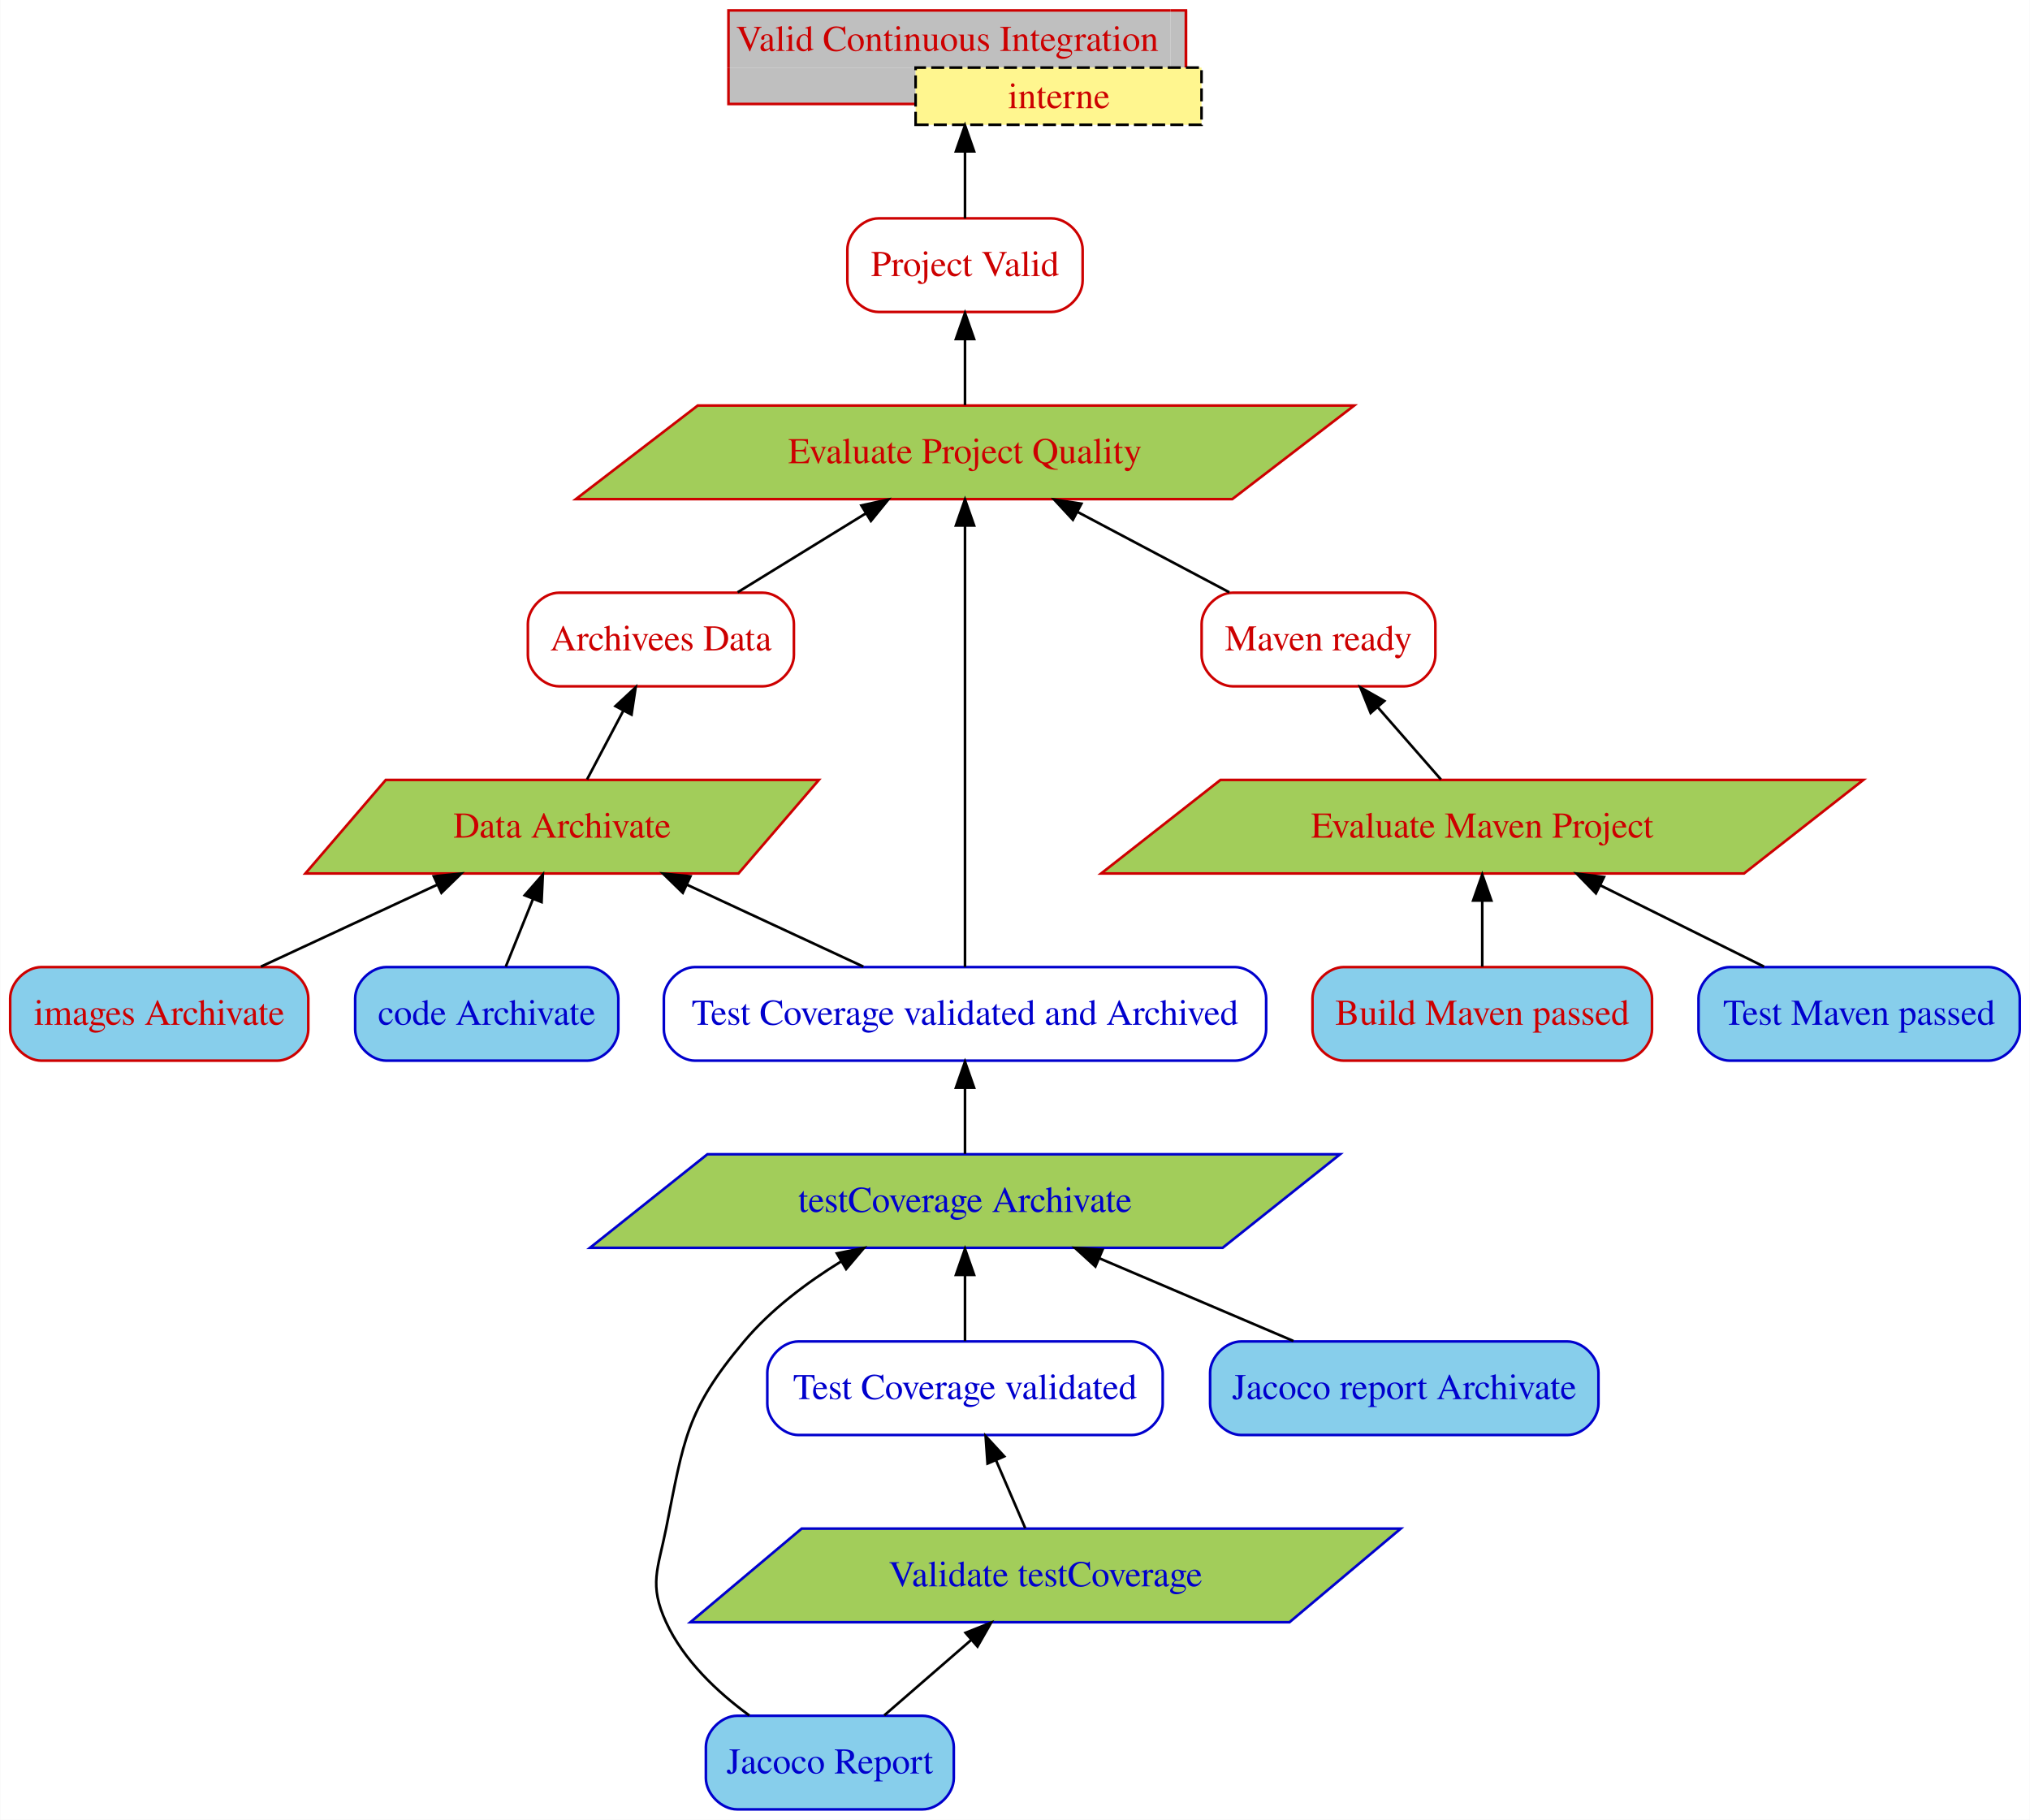
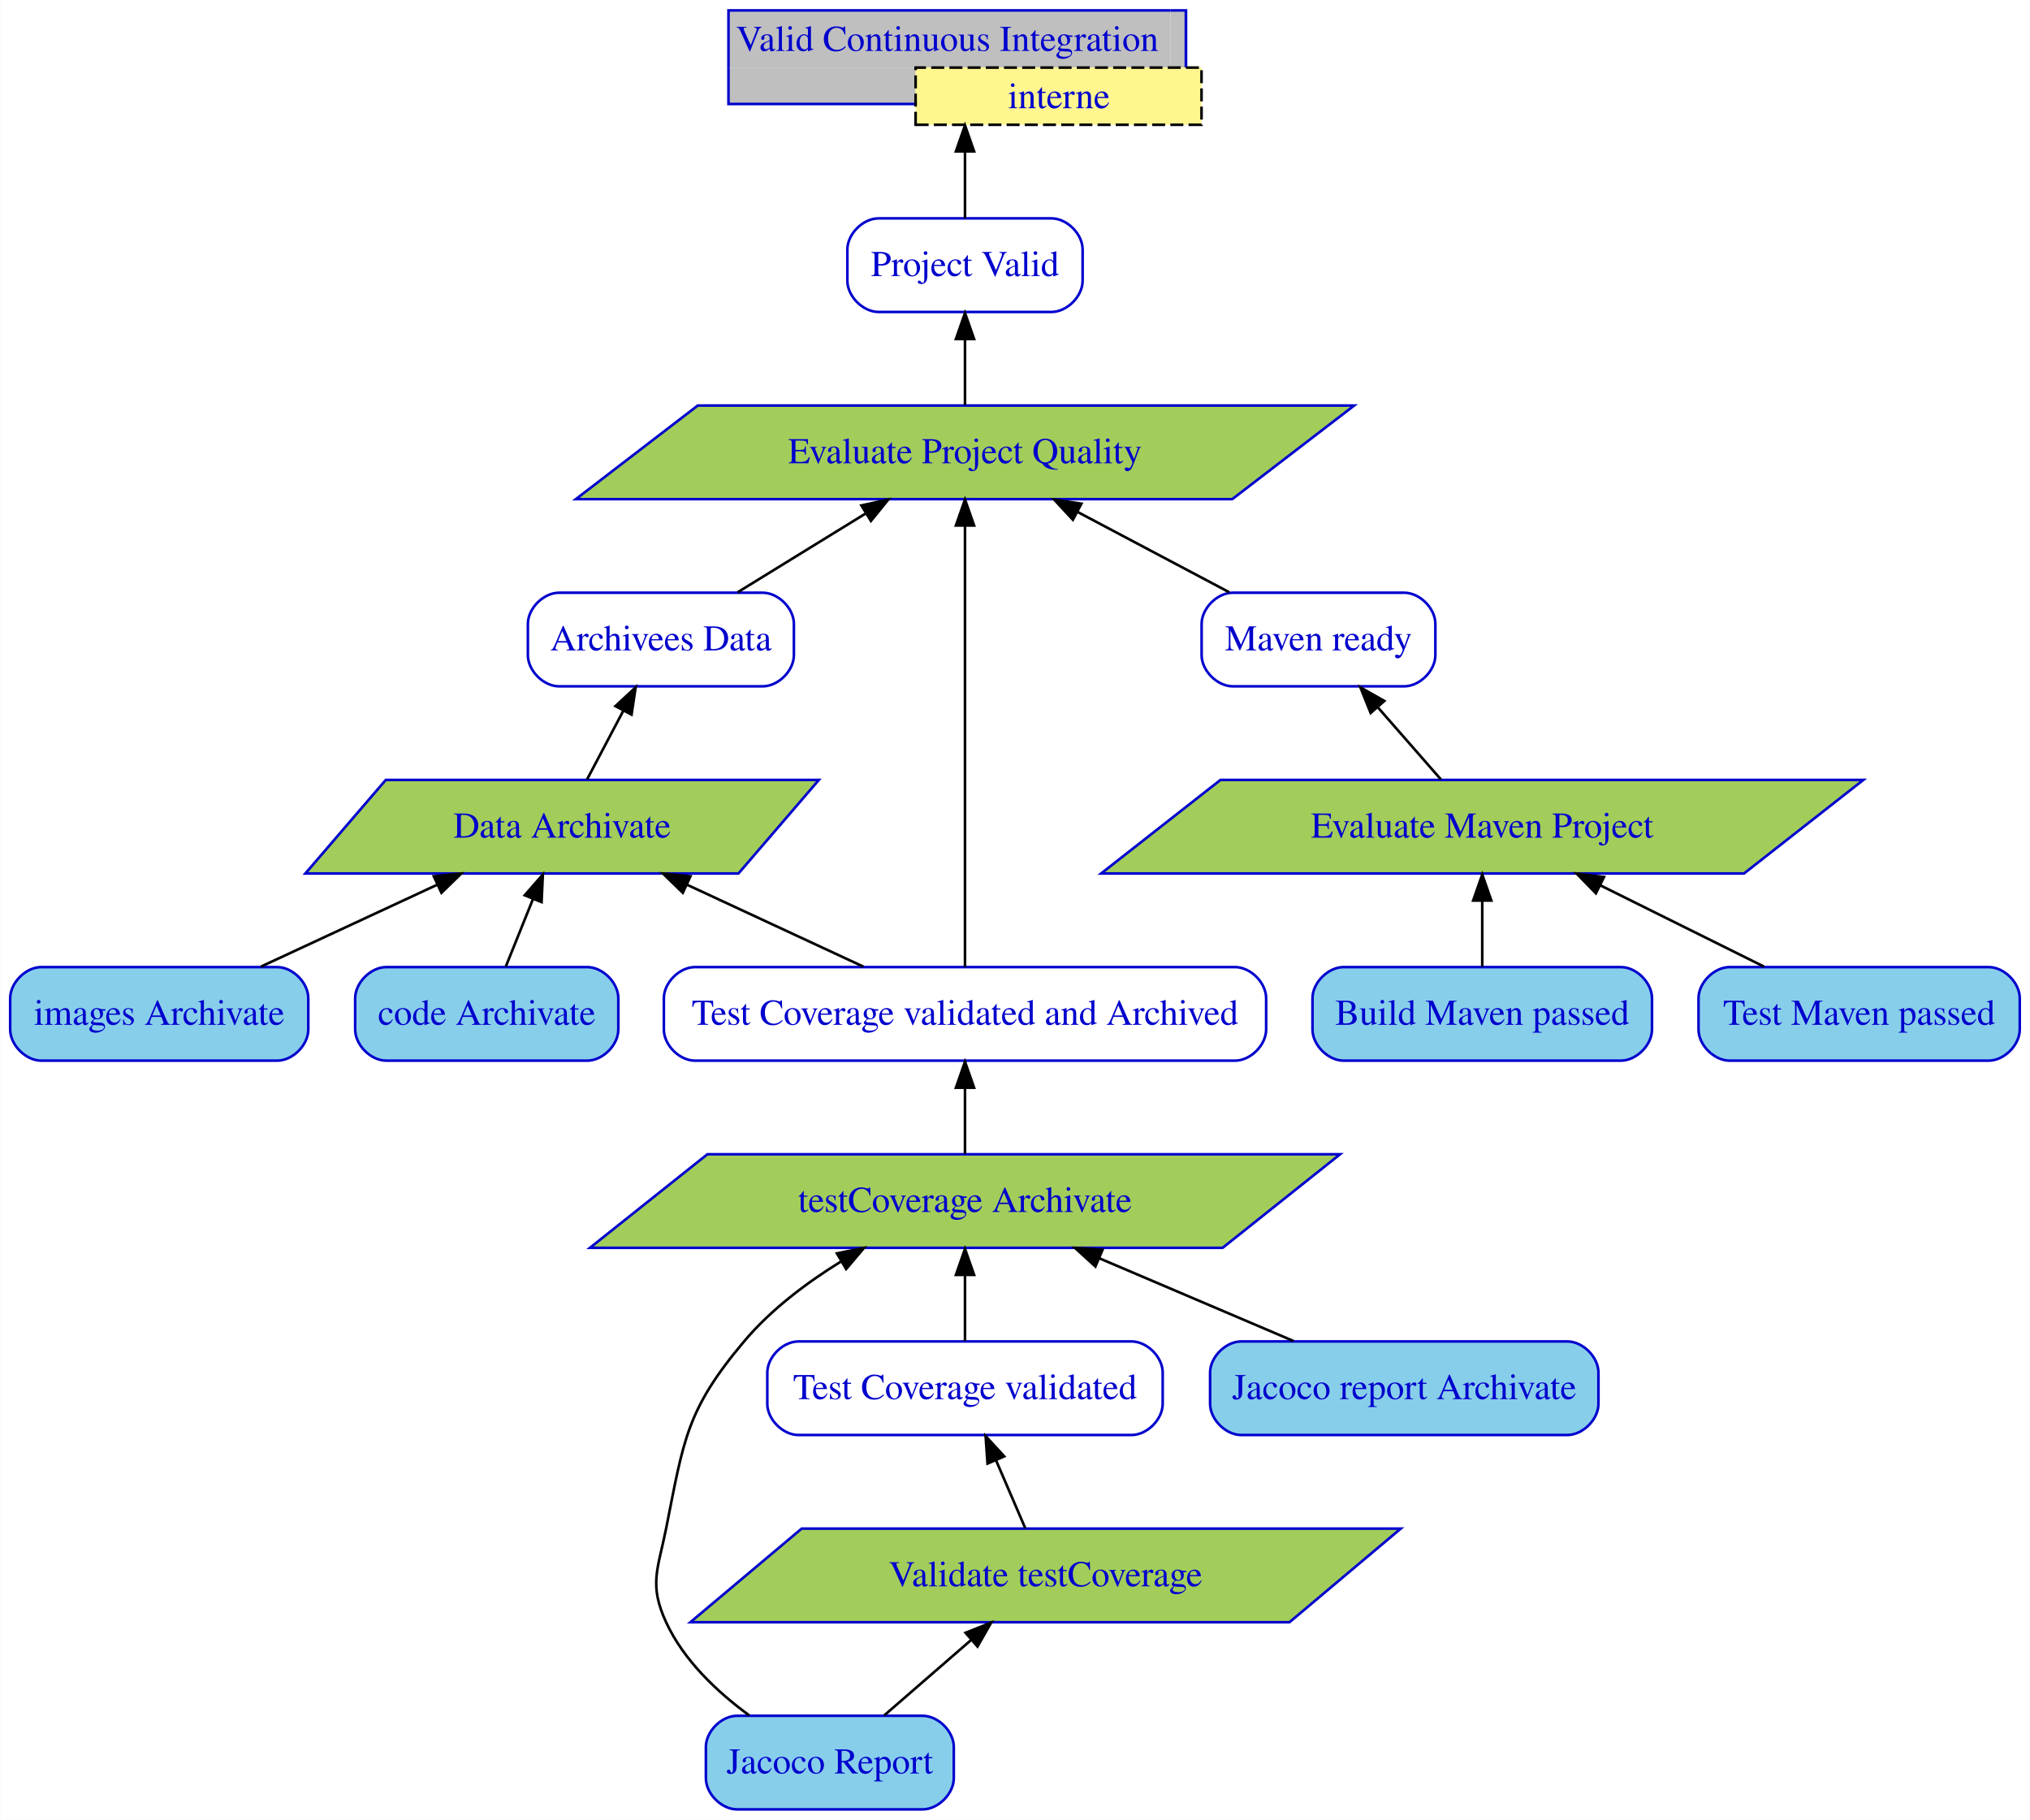
<svg xmlns="http://www.w3.org/2000/svg" width="781px" height="700px" viewBox="0.00 0.00 780.82 700.00">
  <g id="graph0" class="graph" transform="scale(1.0 1.0) rotate(0) translate(4 696)">
    <polygon fill="#ffffff" stroke="transparent" points="-4,4 -4,-696 776.821,-696 776.821,4 -4,4" />
    <g id="node1" class="node">
      <polygon fill="#bfbfbf" stroke="transparent" points="276.174,-670 276.174,-692 446.174,-692 446.174,-670 276.174,-670" />
-       <polyline fill="none" stroke="#cd0000" points="446.174,-692 276.174,-692 276.174,-670 " />
-       <text text-anchor="start" x="279.13" y="-676.4" font-family="Times,serif" font-size="14.00" fill="#cd0000">Valid Continuous Integration</text>
+       <polyline fill="none" stroke="#0000cd" points="446.174,-692 276.174,-692 276.174,-670 " />
+       <text text-anchor="start" x="279.13" y="-676.4" font-family="Times,serif" font-size="14.00" fill="#0000cd">Valid Continuous Integration</text>
      <polygon fill="#bfbfbf" stroke="transparent" points="446.174,-670 446.174,-692 452.174,-692 452.174,-670 446.174,-670" />
-       <polyline fill="none" stroke="#cd0000" points="452.174,-670 452.174,-692 446.174,-692 " />
-       <polyline fill="none" stroke="#cd0000" points="452.174,-692 452.174,-670 " />
+       <polyline fill="none" stroke="#0000cd" points="452.174,-670 452.174,-692 446.174,-692 " />
+       <polyline fill="none" stroke="#0000cd" points="452.174,-692 452.174,-670 " />
      <polygon fill="#bfbfbf" stroke="transparent" points="276.174,-656 276.174,-670 348.174,-670 348.174,-656 276.174,-656" />
-       <polyline fill="none" stroke="#cd0000" points="276.174,-670 276.174,-656 348.174,-656 " />
+       <polyline fill="none" stroke="#0000cd" points="276.174,-670 276.174,-656 348.174,-656 " />
      <polygon fill="#fff68f" stroke="transparent" points="348.174,-648 348.174,-670 458.174,-670 458.174,-648 348.174,-648" />
      <polygon fill="none" stroke="#000000" stroke-dasharray="5,2" points="348.174,-648 348.174,-670 458.174,-670 458.174,-648 348.174,-648" />
-       <text text-anchor="start" x="383.738" y="-654.4" font-family="Times,serif" font-size="14.00" fill="#cd0000">interne</text>
+       <text text-anchor="start" x="383.738" y="-654.4" font-family="Times,serif" font-size="14.00" fill="#0000cd">interne</text>
    </g>
    <g id="node2" class="node">
-       <path fill="transparent" stroke="#cd0000" d="M400.43,-612C400.43,-612 333.917,-612 333.917,-612 327.917,-612 321.917,-606 321.917,-600 321.917,-600 321.917,-588 321.917,-588 321.917,-582 327.917,-576 333.917,-576 333.917,-576 400.43,-576 400.43,-576 406.43,-576 412.43,-582 412.43,-588 412.43,-588 412.43,-600 412.43,-600 412.43,-606 406.43,-612 400.43,-612" />
-       <text text-anchor="middle" x="367.174" y="-589.8" font-family="Times,serif" font-size="14.00" fill="#cd0000">Project Valid</text>
+       <path fill="transparent" stroke="#0000cd" d="M400.43,-612C400.43,-612 333.917,-612 333.917,-612 327.917,-612 321.917,-606 321.917,-600 321.917,-600 321.917,-588 321.917,-588 321.917,-582 327.917,-576 333.917,-576 333.917,-576 400.43,-576 400.43,-576 406.43,-576 412.43,-582 412.43,-588 412.43,-588 412.43,-600 412.43,-600 412.43,-606 406.43,-612 400.43,-612" />
+       <text text-anchor="middle" x="367.174" y="-589.8" font-family="Times,serif" font-size="14.00" fill="#0000cd">Project Valid</text>
    </g>
    <g id="edge1" class="edge">
      <path fill="none" stroke="#000000" d="M367.174,-612.011C367.174,-619.709 367.174,-628.937 367.174,-637.744" />
      <polygon fill="#000000" stroke="#000000" points="363.674,-637.772 367.174,-647.772 370.674,-637.772 363.674,-637.772" />
    </g>
    <g id="node3" class="node">
      <path fill="transparent" stroke="#0000cd" d="M471.034,-324C471.034,-324 263.313,-324 263.313,-324 257.313,-324 251.313,-318 251.313,-312 251.313,-312 251.313,-300 251.313,-300 251.313,-294 257.313,-288 263.313,-288 263.313,-288 471.034,-288 471.034,-288 477.034,-288 483.034,-294 483.034,-300 483.034,-300 483.034,-312 483.034,-312 483.034,-318 477.034,-324 471.034,-324" />
      <text text-anchor="middle" x="367.174" y="-301.8" font-family="Times,serif" font-size="14.00" fill="#0000cd">Test Coverage validated and Archived</text>
    </g>
    <g id="node4" class="node">
-       <polygon fill="#a2cd5a" stroke="#cd0000" points="310.956,-396 144.333,-396 113.391,-360 280.015,-360 310.956,-396" />
-       <text text-anchor="middle" x="212.174" y="-373.8" font-family="Times,serif" font-size="14.00" fill="#cd0000">Data Archivate</text>
+       <polygon fill="#a2cd5a" stroke="#0000cd" points="310.956,-396 144.333,-396 113.391,-360 280.015,-360 310.956,-396" />
+       <text text-anchor="middle" x="212.174" y="-373.8" font-family="Times,serif" font-size="14.00" fill="#0000cd">Data Archivate</text>
    </g>
    <g id="edge2" class="edge">
      <path fill="none" stroke="#000000" d="M328.061,-324.169C307.422,-333.755 281.925,-345.599 260.106,-355.735" />
      <polygon fill="#000000" stroke="#000000" points="258.6,-352.575 251.005,-359.962 261.549,-358.923 258.6,-352.575" />
    </g>
    <g id="node6" class="node">
-       <polygon fill="#a2cd5a" stroke="#cd0000" points="516.894,-540 264.349,-540 217.453,-504 469.998,-504 516.894,-540" />
-       <text text-anchor="middle" x="367.174" y="-517.8" font-family="Times,serif" font-size="14.00" fill="#cd0000">Evaluate Project Quality</text>
+       <polygon fill="#a2cd5a" stroke="#0000cd" points="516.894,-540 264.349,-540 217.453,-504 469.998,-504 516.894,-540" />
+       <text text-anchor="middle" x="367.174" y="-517.8" font-family="Times,serif" font-size="14.00" fill="#0000cd">Evaluate Project Quality</text>
    </g>
    <g id="edge3" class="edge">
      <path fill="none" stroke="#000000" d="M367.174,-324.045C367.174,-361.606 367.174,-448.446 367.174,-493.59" />
      <polygon fill="#000000" stroke="#000000" points="363.674,-493.855 367.174,-503.855 370.674,-493.855 363.674,-493.855" />
    </g>
    <g id="node5" class="node">
-       <path fill="transparent" stroke="#cd0000" d="M289.347,-468C289.347,-468 211,-468 211,-468 205,-468 199,-462 199,-456 199,-456 199,-444 199,-444 199,-438 205,-432 211,-432 211,-432 289.347,-432 289.347,-432 295.347,-432 301.347,-438 301.347,-444 301.347,-444 301.347,-456 301.347,-456 301.347,-462 295.347,-468 289.347,-468" />
-       <text text-anchor="middle" x="250.174" y="-445.8" font-family="Times,serif" font-size="14.00" fill="#cd0000">Archivees Data</text>
+       <path fill="transparent" stroke="#0000cd" d="M289.347,-468C289.347,-468 211,-468 211,-468 205,-468 199,-462 199,-456 199,-456 199,-444 199,-444 199,-438 205,-432 211,-432 211,-432 289.347,-432 289.347,-432 295.347,-432 301.347,-438 301.347,-444 301.347,-444 301.347,-456 301.347,-456 301.347,-462 295.347,-468 289.347,-468" />
+       <text text-anchor="middle" x="250.174" y="-445.8" font-family="Times,serif" font-size="14.00" fill="#0000cd">Archivees Data</text>
    </g>
    <g id="edge4" class="edge">
      <path fill="none" stroke="#000000" d="M221.763,-396.169C226.005,-404.207 231.086,-413.833 235.77,-422.708" />
      <polygon fill="#000000" stroke="#000000" points="232.692,-424.377 240.456,-431.587 238.883,-421.109 232.692,-424.377" />
    </g>
    <g id="edge5" class="edge">
      <path fill="none" stroke="#000000" d="M279.698,-468.169C294.663,-477.378 313.012,-488.67 329.034,-498.529" />
      <polygon fill="#000000" stroke="#000000" points="327.308,-501.577 337.659,-503.837 330.977,-495.615 327.308,-501.577" />
    </g>
    <g id="edge6" class="edge">
      <path fill="none" stroke="#000000" d="M367.174,-540.169C367.174,-547.869 367.174,-557.026 367.174,-565.583" />
      <polygon fill="#000000" stroke="#000000" points="363.674,-565.587 367.174,-575.587 370.674,-565.587 363.674,-565.587" />
    </g>
    <g id="node7" class="node">
-       <path fill="#87ceeb" stroke="#cd0000" d="M619.484,-324C619.484,-324 512.863,-324 512.863,-324 506.863,-324 500.863,-318 500.863,-312 500.863,-312 500.863,-300 500.863,-300 500.863,-294 506.863,-288 512.863,-288 512.863,-288 619.484,-288 619.484,-288 625.484,-288 631.484,-294 631.484,-300 631.484,-300 631.484,-312 631.484,-312 631.484,-318 625.484,-324 619.484,-324" />
-       <text text-anchor="middle" x="566.174" y="-301.8" font-family="Times,serif" font-size="14.00" fill="#cd0000">Build Maven passed</text>
+       <path fill="#87ceeb" stroke="#0000cd" d="M619.484,-324C619.484,-324 512.863,-324 512.863,-324 506.863,-324 500.863,-318 500.863,-312 500.863,-312 500.863,-300 500.863,-300 500.863,-294 506.863,-288 512.863,-288 512.863,-288 619.484,-288 619.484,-288 625.484,-288 631.484,-294 631.484,-300 631.484,-300 631.484,-312 631.484,-312 631.484,-318 625.484,-324 619.484,-324" />
+       <text text-anchor="middle" x="566.174" y="-301.8" font-family="Times,serif" font-size="14.00" fill="#0000cd">Build Maven passed</text>
    </g>
    <g id="node8" class="node">
-       <polygon fill="#a2cd5a" stroke="#cd0000" points="712.809,-396 465.468,-396 419.538,-360 666.879,-360 712.809,-396" />
-       <text text-anchor="middle" x="566.174" y="-373.8" font-family="Times,serif" font-size="14.00" fill="#cd0000">Evaluate Maven Project</text>
+       <polygon fill="#a2cd5a" stroke="#0000cd" points="712.809,-396 465.468,-396 419.538,-360 666.879,-360 712.809,-396" />
+       <text text-anchor="middle" x="566.174" y="-373.8" font-family="Times,serif" font-size="14.00" fill="#0000cd">Evaluate Maven Project</text>
    </g>
    <g id="edge7" class="edge">
      <path fill="none" stroke="#000000" d="M566.174,-324.169C566.174,-331.869 566.174,-341.026 566.174,-349.583" />
      <polygon fill="#000000" stroke="#000000" points="562.674,-349.587 566.174,-359.587 569.674,-349.587 562.674,-349.587" />
    </g>
    <g id="node9" class="node">
-       <path fill="transparent" stroke="#cd0000" d="M536.138,-468C536.138,-468 470.209,-468 470.209,-468 464.209,-468 458.209,-462 458.209,-456 458.209,-456 458.209,-444 458.209,-444 458.209,-438 464.209,-432 470.209,-432 470.209,-432 536.138,-432 536.138,-432 542.138,-432 548.138,-438 548.138,-444 548.138,-444 548.138,-456 548.138,-456 548.138,-462 542.138,-468 536.138,-468" />
-       <text text-anchor="middle" x="503.174" y="-445.8" font-family="Times,serif" font-size="14.00" fill="#cd0000">Maven ready</text>
+       <path fill="transparent" stroke="#0000cd" d="M536.138,-468C536.138,-468 470.209,-468 470.209,-468 464.209,-468 458.209,-462 458.209,-456 458.209,-456 458.209,-444 458.209,-444 458.209,-438 464.209,-432 470.209,-432 470.209,-432 536.138,-432 536.138,-432 542.138,-432 548.138,-438 548.138,-444 548.138,-444 548.138,-456 548.138,-456 548.138,-462 542.138,-468 536.138,-468" />
+       <text text-anchor="middle" x="503.174" y="-445.8" font-family="Times,serif" font-size="14.00" fill="#0000cd">Maven ready</text>
    </g>
    <g id="edge8" class="edge">
      <path fill="none" stroke="#000000" d="M550.276,-396.169C542.946,-404.546 534.108,-414.647 526.077,-423.825" />
      <polygon fill="#000000" stroke="#000000" points="523.236,-421.756 519.285,-431.587 528.504,-426.366 523.236,-421.756" />
    </g>
    <g id="edge9" class="edge">
      <path fill="none" stroke="#000000" d="M468.855,-468.169C451.138,-477.548 429.339,-489.089 410.475,-499.076" />
      <polygon fill="#000000" stroke="#000000" points="408.681,-496.065 401.481,-503.837 411.957,-502.252 408.681,-496.065" />
    </g>
    <g id="node10" class="node">
      <polygon fill="#a2cd5a" stroke="#0000cd" points="511.48,-252 268.068,-252 222.868,-216 466.279,-216 511.48,-252" />
      <text text-anchor="middle" x="367.174" y="-229.8" font-family="Times,serif" font-size="14.00" fill="#0000cd">testCoverage Archivate</text>
    </g>
    <g id="edge10" class="edge">
      <path fill="none" stroke="#000000" d="M367.174,-252.169C367.174,-259.869 367.174,-269.026 367.174,-277.583" />
      <polygon fill="#000000" stroke="#000000" points="363.674,-277.587 367.174,-287.587 370.674,-277.587 363.674,-277.587" />
    </g>
    <g id="node11" class="node">
      <path fill="transparent" stroke="#0000cd" d="M431.233,-180C431.233,-180 303.115,-180 303.115,-180 297.115,-180 291.115,-174 291.115,-168 291.115,-168 291.115,-156 291.115,-156 291.115,-150 297.115,-144 303.115,-144 303.115,-144 431.233,-144 431.233,-144 437.233,-144 443.233,-150 443.233,-156 443.233,-156 443.233,-168 443.233,-168 443.233,-174 437.233,-180 431.233,-180" />
      <text text-anchor="middle" x="367.174" y="-157.8" font-family="Times,serif" font-size="14.00" fill="#0000cd">Test Coverage validated</text>
    </g>
    <g id="edge11" class="edge">
      <path fill="none" stroke="#000000" d="M367.174,-180.169C367.174,-187.869 367.174,-197.026 367.174,-205.583" />
      <polygon fill="#000000" stroke="#000000" points="363.674,-205.587 367.174,-215.587 370.674,-205.587 363.674,-205.587" />
    </g>
    <g id="node12" class="node">
      <path fill="#87ceeb" stroke="#0000cd" d="M598.881,-180C598.881,-180 473.466,-180 473.466,-180 467.466,-180 461.466,-174 461.466,-168 461.466,-168 461.466,-156 461.466,-156 461.466,-150 467.466,-144 473.466,-144 473.466,-144 598.881,-144 598.881,-144 604.881,-144 610.881,-150 610.881,-156 610.881,-156 610.881,-168 610.881,-168 610.881,-174 604.881,-180 598.881,-180" />
      <text text-anchor="middle" x="536.174" y="-157.8" font-family="Times,serif" font-size="14.00" fill="#0000cd">Jacoco report Archivate</text>
    </g>
    <g id="edge12" class="edge">
      <path fill="none" stroke="#000000" d="M493.528,-180.169C470.825,-189.841 442.728,-201.811 418.799,-212.006" />
      <polygon fill="#000000" stroke="#000000" points="417.341,-208.822 409.513,-215.962 420.084,-215.262 417.341,-208.822" />
    </g>
    <g id="node13" class="node">
      <polygon fill="#a2cd5a" stroke="#0000cd" points="534.82,-108 304.328,-108 261.527,-72 492.019,-72 534.82,-108" />
      <text text-anchor="middle" x="398.174" y="-85.8" font-family="Times,serif" font-size="14.00" fill="#0000cd">Validate testCoverage</text>
    </g>
    <g id="edge13" class="edge">
      <path fill="none" stroke="#000000" d="M390.351,-108.169C386.963,-116.038 382.92,-125.429 379.166,-134.147" />
      <polygon fill="#000000" stroke="#000000" points="375.841,-133.018 375.101,-143.587 382.271,-135.786 375.841,-133.018" />
    </g>
    <g id="node14" class="node">
-       <path fill="#87ceeb" stroke="#cd0000" d="M102.521,-324C102.521,-324 11.826,-324 11.826,-324 5.826,-324 -.174,-318 -.174,-312 -.174,-312 -.174,-300 -.174,-300 -.174,-294 5.826,-288 11.826,-288 11.826,-288 102.521,-288 102.521,-288 108.521,-288 114.521,-294 114.521,-300 114.521,-300 114.521,-312 114.521,-312 114.521,-318 108.521,-324 102.521,-324" />
-       <text text-anchor="middle" x="57.174" y="-301.8" font-family="Times,serif" font-size="14.00" fill="#cd0000">images Archivate</text>
+       <path fill="#87ceeb" stroke="#0000cd" d="M102.521,-324C102.521,-324 11.826,-324 11.826,-324 5.826,-324 -.174,-318 -.174,-312 -.174,-312 -.174,-300 -.174,-300 -.174,-294 5.826,-288 11.826,-288 11.826,-288 102.521,-288 102.521,-288 108.521,-288 114.521,-294 114.521,-300 114.521,-300 114.521,-312 114.521,-312 114.521,-318 108.521,-324 102.521,-324" />
+       <text text-anchor="middle" x="57.174" y="-301.8" font-family="Times,serif" font-size="14.00" fill="#0000cd">images Archivate</text>
    </g>
    <g id="edge14" class="edge">
      <path fill="none" stroke="#000000" d="M96.287,-324.169C116.925,-333.755 142.422,-345.599 164.241,-355.735" />
      <polygon fill="#000000" stroke="#000000" points="162.798,-358.923 173.342,-359.962 165.747,-352.575 162.798,-358.923" />
    </g>
    <g id="node15" class="node">
      <path fill="#87ceeb" stroke="#0000cd" d="M350.865,-36C350.865,-36 279.482,-36 279.482,-36 273.482,-36 267.482,-30 267.482,-24 267.482,-24 267.482,-12 267.482,-12 267.482,-6 273.482,0 279.482,0 279.482,0 350.865,0 350.865,0 356.865,0 362.865,-6 362.865,-12 362.865,-12 362.865,-24 362.865,-24 362.865,-30 356.865,-36 350.865,-36" />
      <text text-anchor="middle" x="315.174" y="-13.8" font-family="Times,serif" font-size="14.00" fill="#0000cd">Jacoco Report</text>
    </g>
    <g id="edge16" class="edge">
      <path fill="none" stroke="#000000" d="M284.197,-36.122C271.817,-45.174 258.915,-57.342 252.174,-72 245.488,-86.536 249.036,-92.311 252.174,-108 258.972,-141.994 259.846,-153.481 282.174,-180 292.427,-192.178 306.139,-202.524 319.554,-210.801" />
      <polygon fill="#000000" stroke="#000000" points="317.893,-213.885 328.286,-215.94 321.443,-207.852 317.893,-213.885" />
    </g>
    <g id="edge15" class="edge">
      <path fill="none" stroke="#000000" d="M336.118,-36.169C346.243,-44.952 358.551,-55.629 369.528,-65.151" />
      <polygon fill="#000000" stroke="#000000" points="367.389,-67.928 377.236,-71.837 371.976,-62.641 367.389,-67.928" />
    </g>
    <g id="node16" class="node">
      <path fill="#87ceeb" stroke="#0000cd" d="M760.969,-324C760.969,-324 661.379,-324 661.379,-324 655.379,-324 649.379,-318 649.379,-312 649.379,-312 649.379,-300 649.379,-300 649.379,-294 655.379,-288 661.379,-288 661.379,-288 760.969,-288 760.969,-288 766.969,-288 772.969,-294 772.969,-300 772.969,-300 772.969,-312 772.969,-312 772.969,-318 766.969,-324 760.969,-324" />
      <text text-anchor="middle" x="711.174" y="-301.8" font-family="Times,serif" font-size="14.00" fill="#0000cd">Test Maven passed</text>
    </g>
    <g id="edge17" class="edge">
      <path fill="none" stroke="#000000" d="M674.584,-324.169C655.45,-333.67 631.851,-345.388 611.561,-355.463" />
      <polygon fill="#000000" stroke="#000000" points="609.9,-352.38 602.5,-359.962 613.013,-358.649 609.9,-352.38" />
    </g>
    <g id="node17" class="node">
      <path fill="#87ceeb" stroke="#0000cd" d="M221.795,-324C221.795,-324 144.552,-324 144.552,-324 138.552,-324 132.552,-318 132.552,-312 132.552,-312 132.552,-300 132.552,-300 132.552,-294 138.552,-288 144.552,-288 144.552,-288 221.795,-288 221.795,-288 227.795,-288 233.795,-294 233.795,-300 233.795,-300 233.795,-312 233.795,-312 233.795,-318 227.795,-324 221.795,-324" />
      <text text-anchor="middle" x="183.174" y="-301.8" font-family="Times,serif" font-size="14.00" fill="#0000cd">code Archivate</text>
    </g>
    <g id="edge18" class="edge">
      <path fill="none" stroke="#000000" d="M190.492,-324.169C193.661,-332.038 197.444,-341.429 200.955,-350.147" />
      <polygon fill="#000000" stroke="#000000" points="197.774,-351.618 204.757,-359.587 204.268,-349.003 197.774,-351.618" />
    </g>
  </g>
</svg>
